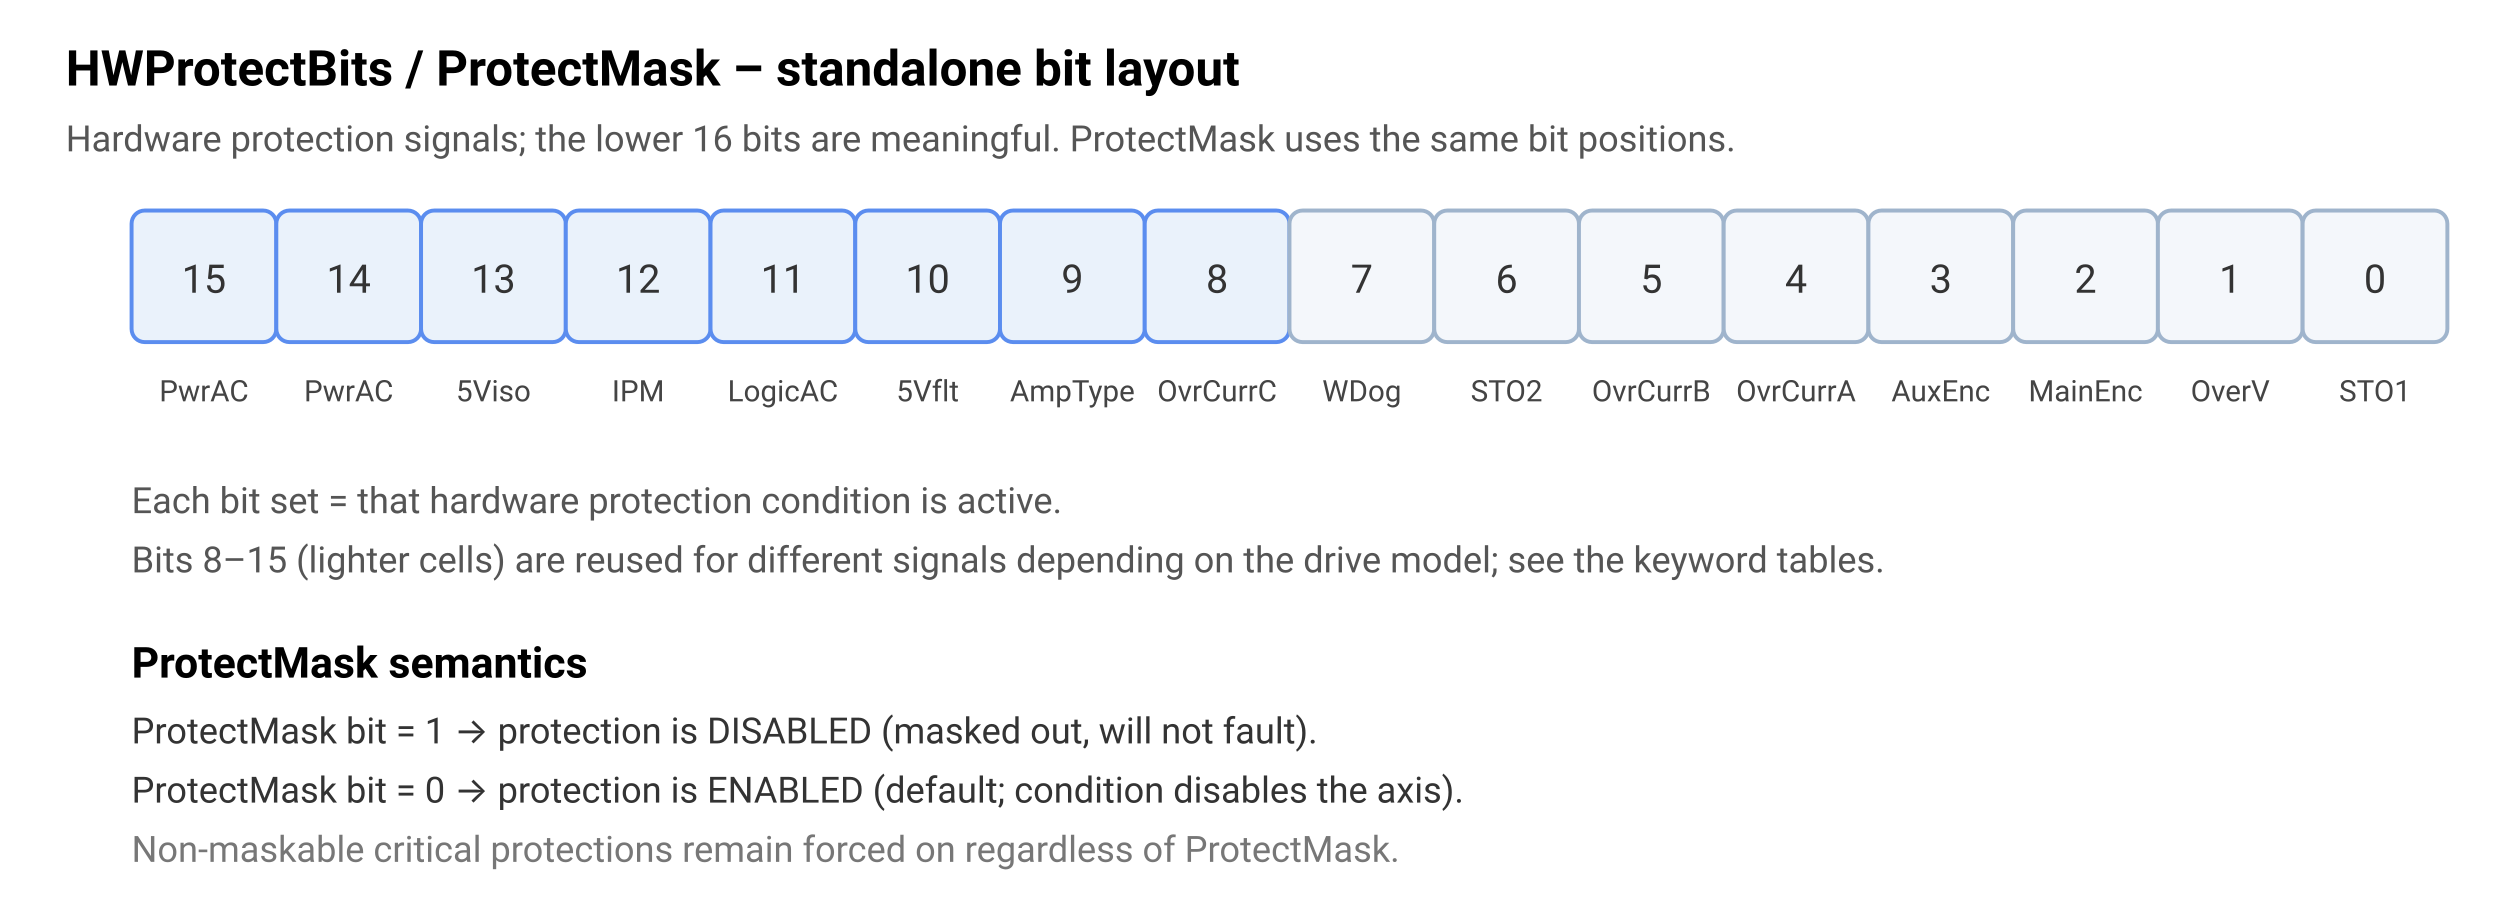
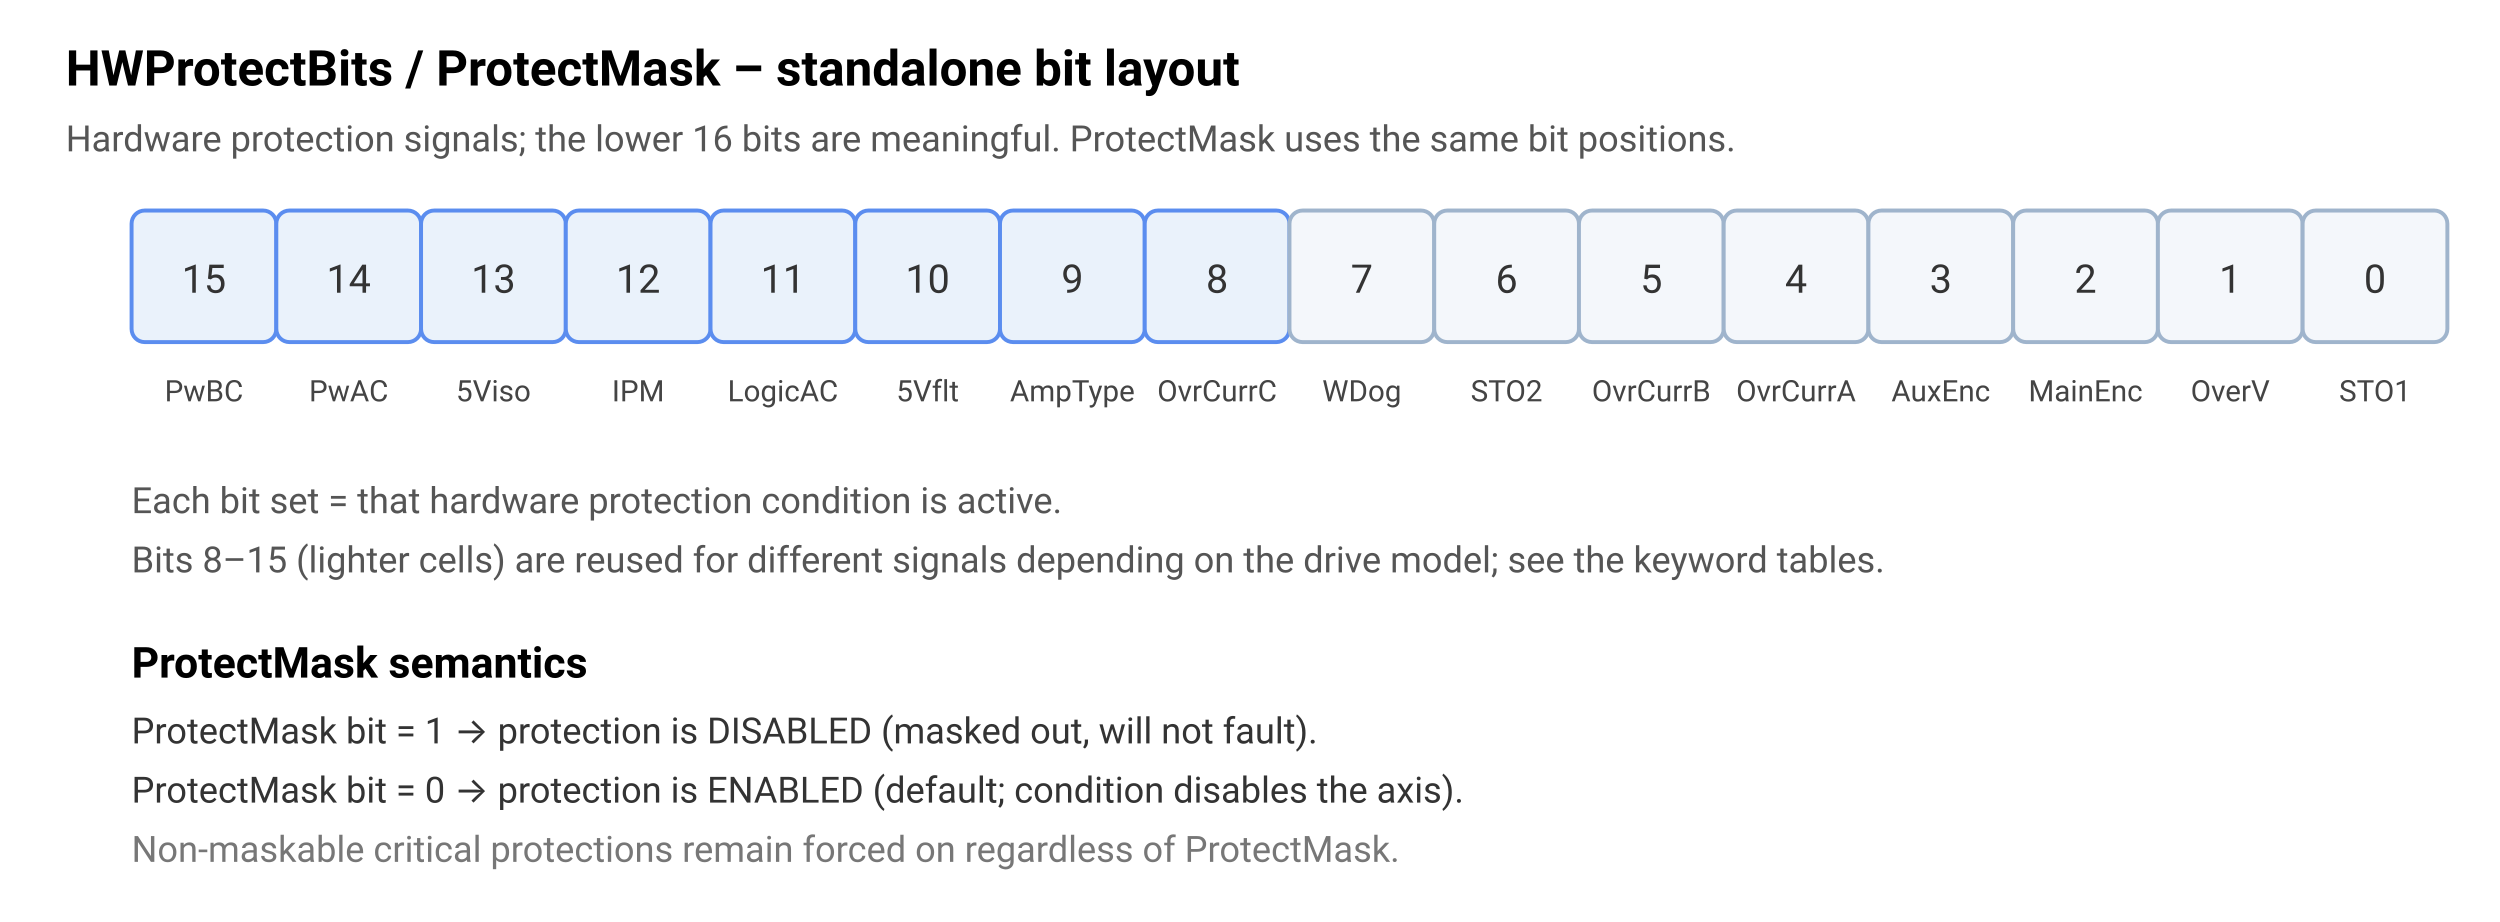
<svg xmlns="http://www.w3.org/2000/svg" width="760" height="280" viewBox="0 0 760 280" font-family="-apple-system,Segoe UI,Roboto,sans-serif" font-size="13" role="img" aria-label="HWProtectBits and ProtectMask 16-bit layout for standalone amplifiers; bits 0-7 are core hardware protections, bits 8-15 are model-dependent reuse; ProtectMask uses the same bit positions where 1 disables that protection.">
  <text x="20" y="26" font-size="15" font-weight="bold">HWProtectBits / ProtectMask – standalone bit layout</text>
  <text x="20" y="46" fill="#555" font-size="11">Hardware protection signals; the lower 16 bits are meaningful. ProtectMask uses the same bit positions.</text>
  <g>
    <rect x="40" y="64" width="44" height="40" rx="4" fill="#eaf2fb" stroke="#5b8def" stroke-width="1.2" />
    <rect x="84" y="64" width="44" height="40" rx="4" fill="#eaf2fb" stroke="#5b8def" stroke-width="1.2" />
    <rect x="128" y="64" width="44" height="40" rx="4" fill="#eaf2fb" stroke="#5b8def" stroke-width="1.2" />
    <rect x="172" y="64" width="44" height="40" rx="4" fill="#eaf2fb" stroke="#5b8def" stroke-width="1.2" />
    <rect x="216" y="64" width="44" height="40" rx="4" fill="#eaf2fb" stroke="#5b8def" stroke-width="1.2" />
    <rect x="260" y="64" width="44" height="40" rx="4" fill="#eaf2fb" stroke="#5b8def" stroke-width="1.2" />
    <rect x="304" y="64" width="44" height="40" rx="4" fill="#eaf2fb" stroke="#5b8def" stroke-width="1.2" />
    <rect x="348" y="64" width="44" height="40" rx="4" fill="#eaf2fb" stroke="#5b8def" stroke-width="1.2" />
    <rect x="392" y="64" width="44" height="40" rx="4" fill="#f4f7fb" stroke="#9fb4cc" stroke-width="1.2" />
    <rect x="436" y="64" width="44" height="40" rx="4" fill="#f4f7fb" stroke="#9fb4cc" stroke-width="1.2" />
    <rect x="480" y="64" width="44" height="40" rx="4" fill="#f4f7fb" stroke="#9fb4cc" stroke-width="1.2" />
    <rect x="524" y="64" width="44" height="40" rx="4" fill="#f4f7fb" stroke="#9fb4cc" stroke-width="1.2" />
    <rect x="568" y="64" width="44" height="40" rx="4" fill="#f4f7fb" stroke="#9fb4cc" stroke-width="1.2" />
    <rect x="612" y="64" width="44" height="40" rx="4" fill="#f4f7fb" stroke="#9fb4cc" stroke-width="1.2" />
    <rect x="656" y="64" width="44" height="40" rx="4" fill="#f4f7fb" stroke="#9fb4cc" stroke-width="1.2" />
    <rect x="700" y="64" width="44" height="40" rx="4" fill="#f4f7fb" stroke="#9fb4cc" stroke-width="1.2" />
  </g>
  <g font-size="12" text-anchor="middle" fill="#333">
    <text x="62" y="89">15</text>
    <text x="106" y="89">14</text>
    <text x="150" y="89">13</text>
    <text x="194" y="89">12</text>
    <text x="238" y="89">11</text>
    <text x="282" y="89">10</text>
    <text x="326" y="89">9</text>
    <text x="370" y="89">8</text>
    <text x="414" y="89">7</text>
    <text x="458" y="89">6</text>
    <text x="502" y="89">5</text>
    <text x="546" y="89">4</text>
    <text x="590" y="89">3</text>
    <text x="634" y="89">2</text>
    <text x="678" y="89">1</text>
    <text x="722" y="89">0</text>
  </g>
  <g font-size="9" text-anchor="middle" fill="#444">
-     <text x="62" y="122">PwrAC</text>
-     <text x="106" y="122">PwrAC</text>
+     <text x="62" y="122">PwBC</text>
+     <text x="106" y="122">PwAC</text>
    <text x="150" y="122">5Viso</text>
    <text x="194" y="122">IPM</text>
    <text x="238" y="122">LogicAC</text>
    <text x="282" y="122">5Vflt</text>
    <text x="326" y="122">AmpType</text>
    <text x="370" y="122">OvrCurrC</text>
    <text x="414" y="122">WDog</text>
    <text x="458" y="122">STO2</text>
    <text x="502" y="122">OvrCurrB</text>
    <text x="546" y="122">OvrCurrA</text>
    <text x="590" y="122">AuxEnc</text>
    <text x="634" y="122">MainEnc</text>
    <text x="678" y="122">OverV</text>
    <text x="722" y="122">STO1</text>
  </g>
  <text x="40" y="156" font-size="11" fill="#555">Each bit set = that hardware protection condition is active.</text>
  <text x="40" y="174" font-size="11" fill="#555">Bits 8–15 (lighter cells) are reused for different signals depending on the drive model; see the keyword tables.</text>
  <text x="40" y="206" font-size="13" font-weight="bold">ProtectMask semantics</text>
  <text x="40" y="226" font-size="11" fill="#333">ProtectMask bit = 1  →  protection is DISABLED (masked out, will not fault).</text>
  <text x="40" y="244" font-size="11" fill="#333">ProtectMask bit = 0  →  protection is ENABLED (default; condition disables the axis).</text>
  <text x="40" y="262" font-size="11" fill="#777">Non-maskable critical protections remain forced on regardless of ProtectMask.</text>
</svg>
